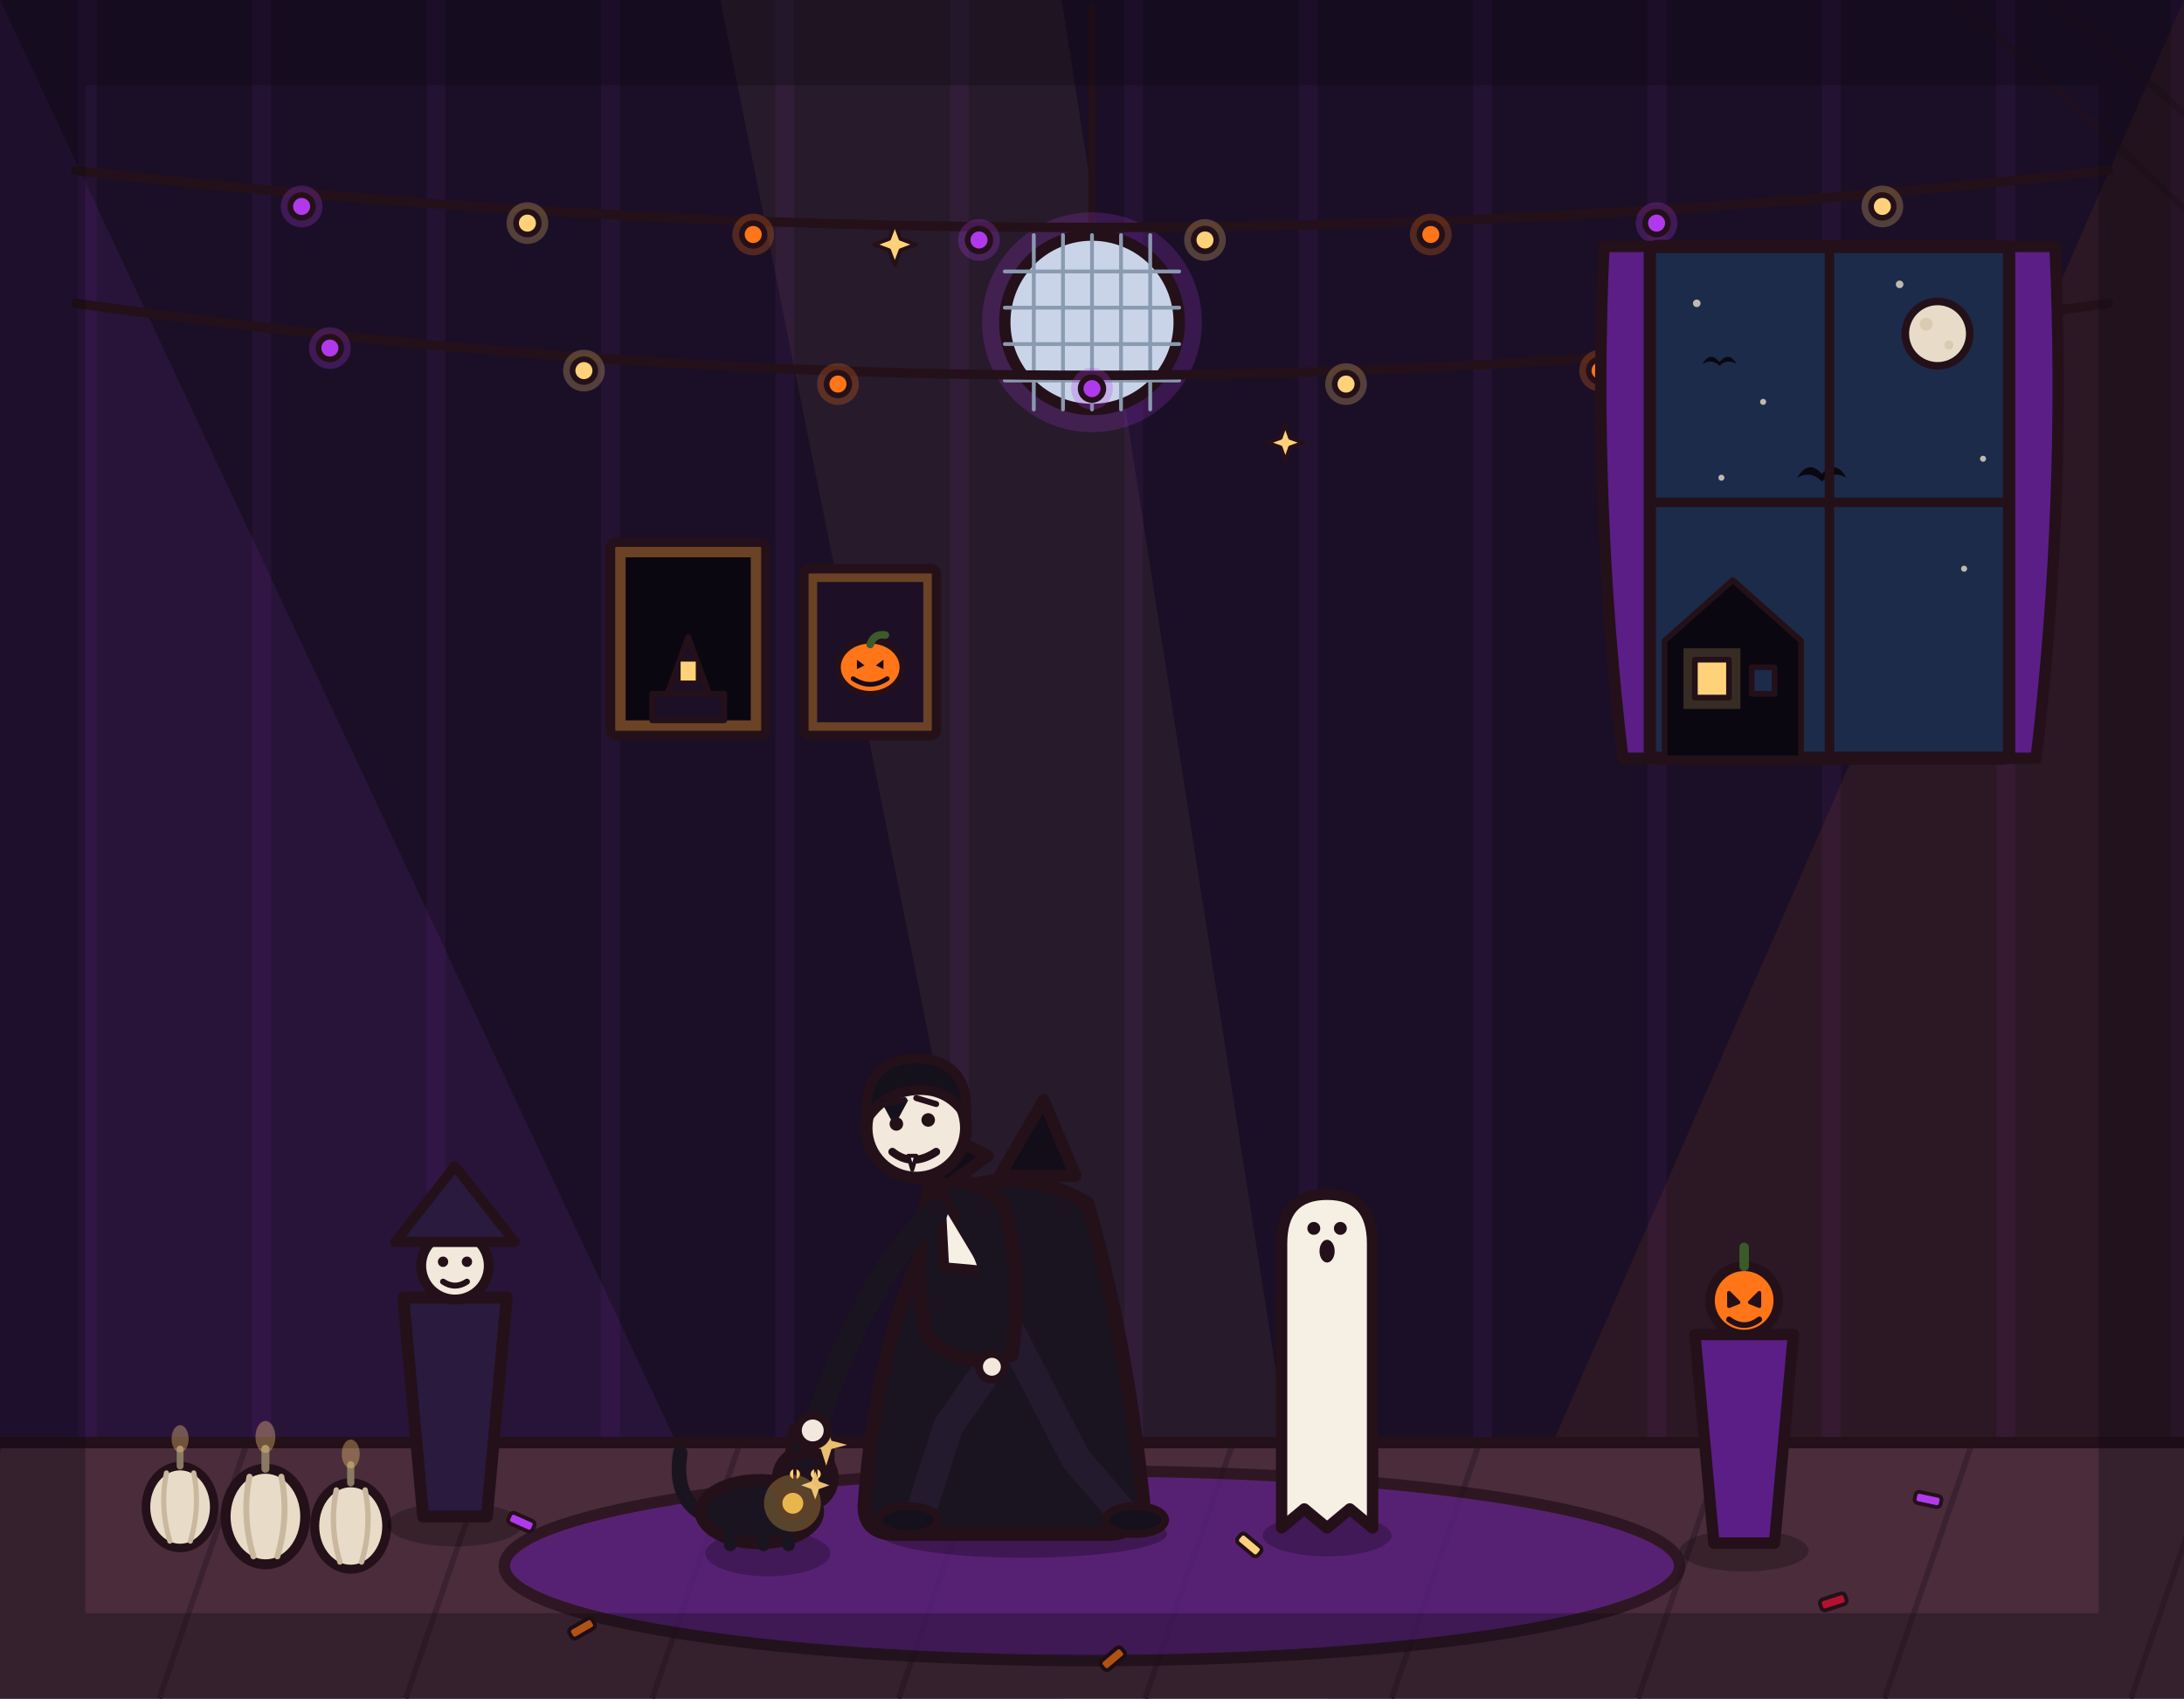
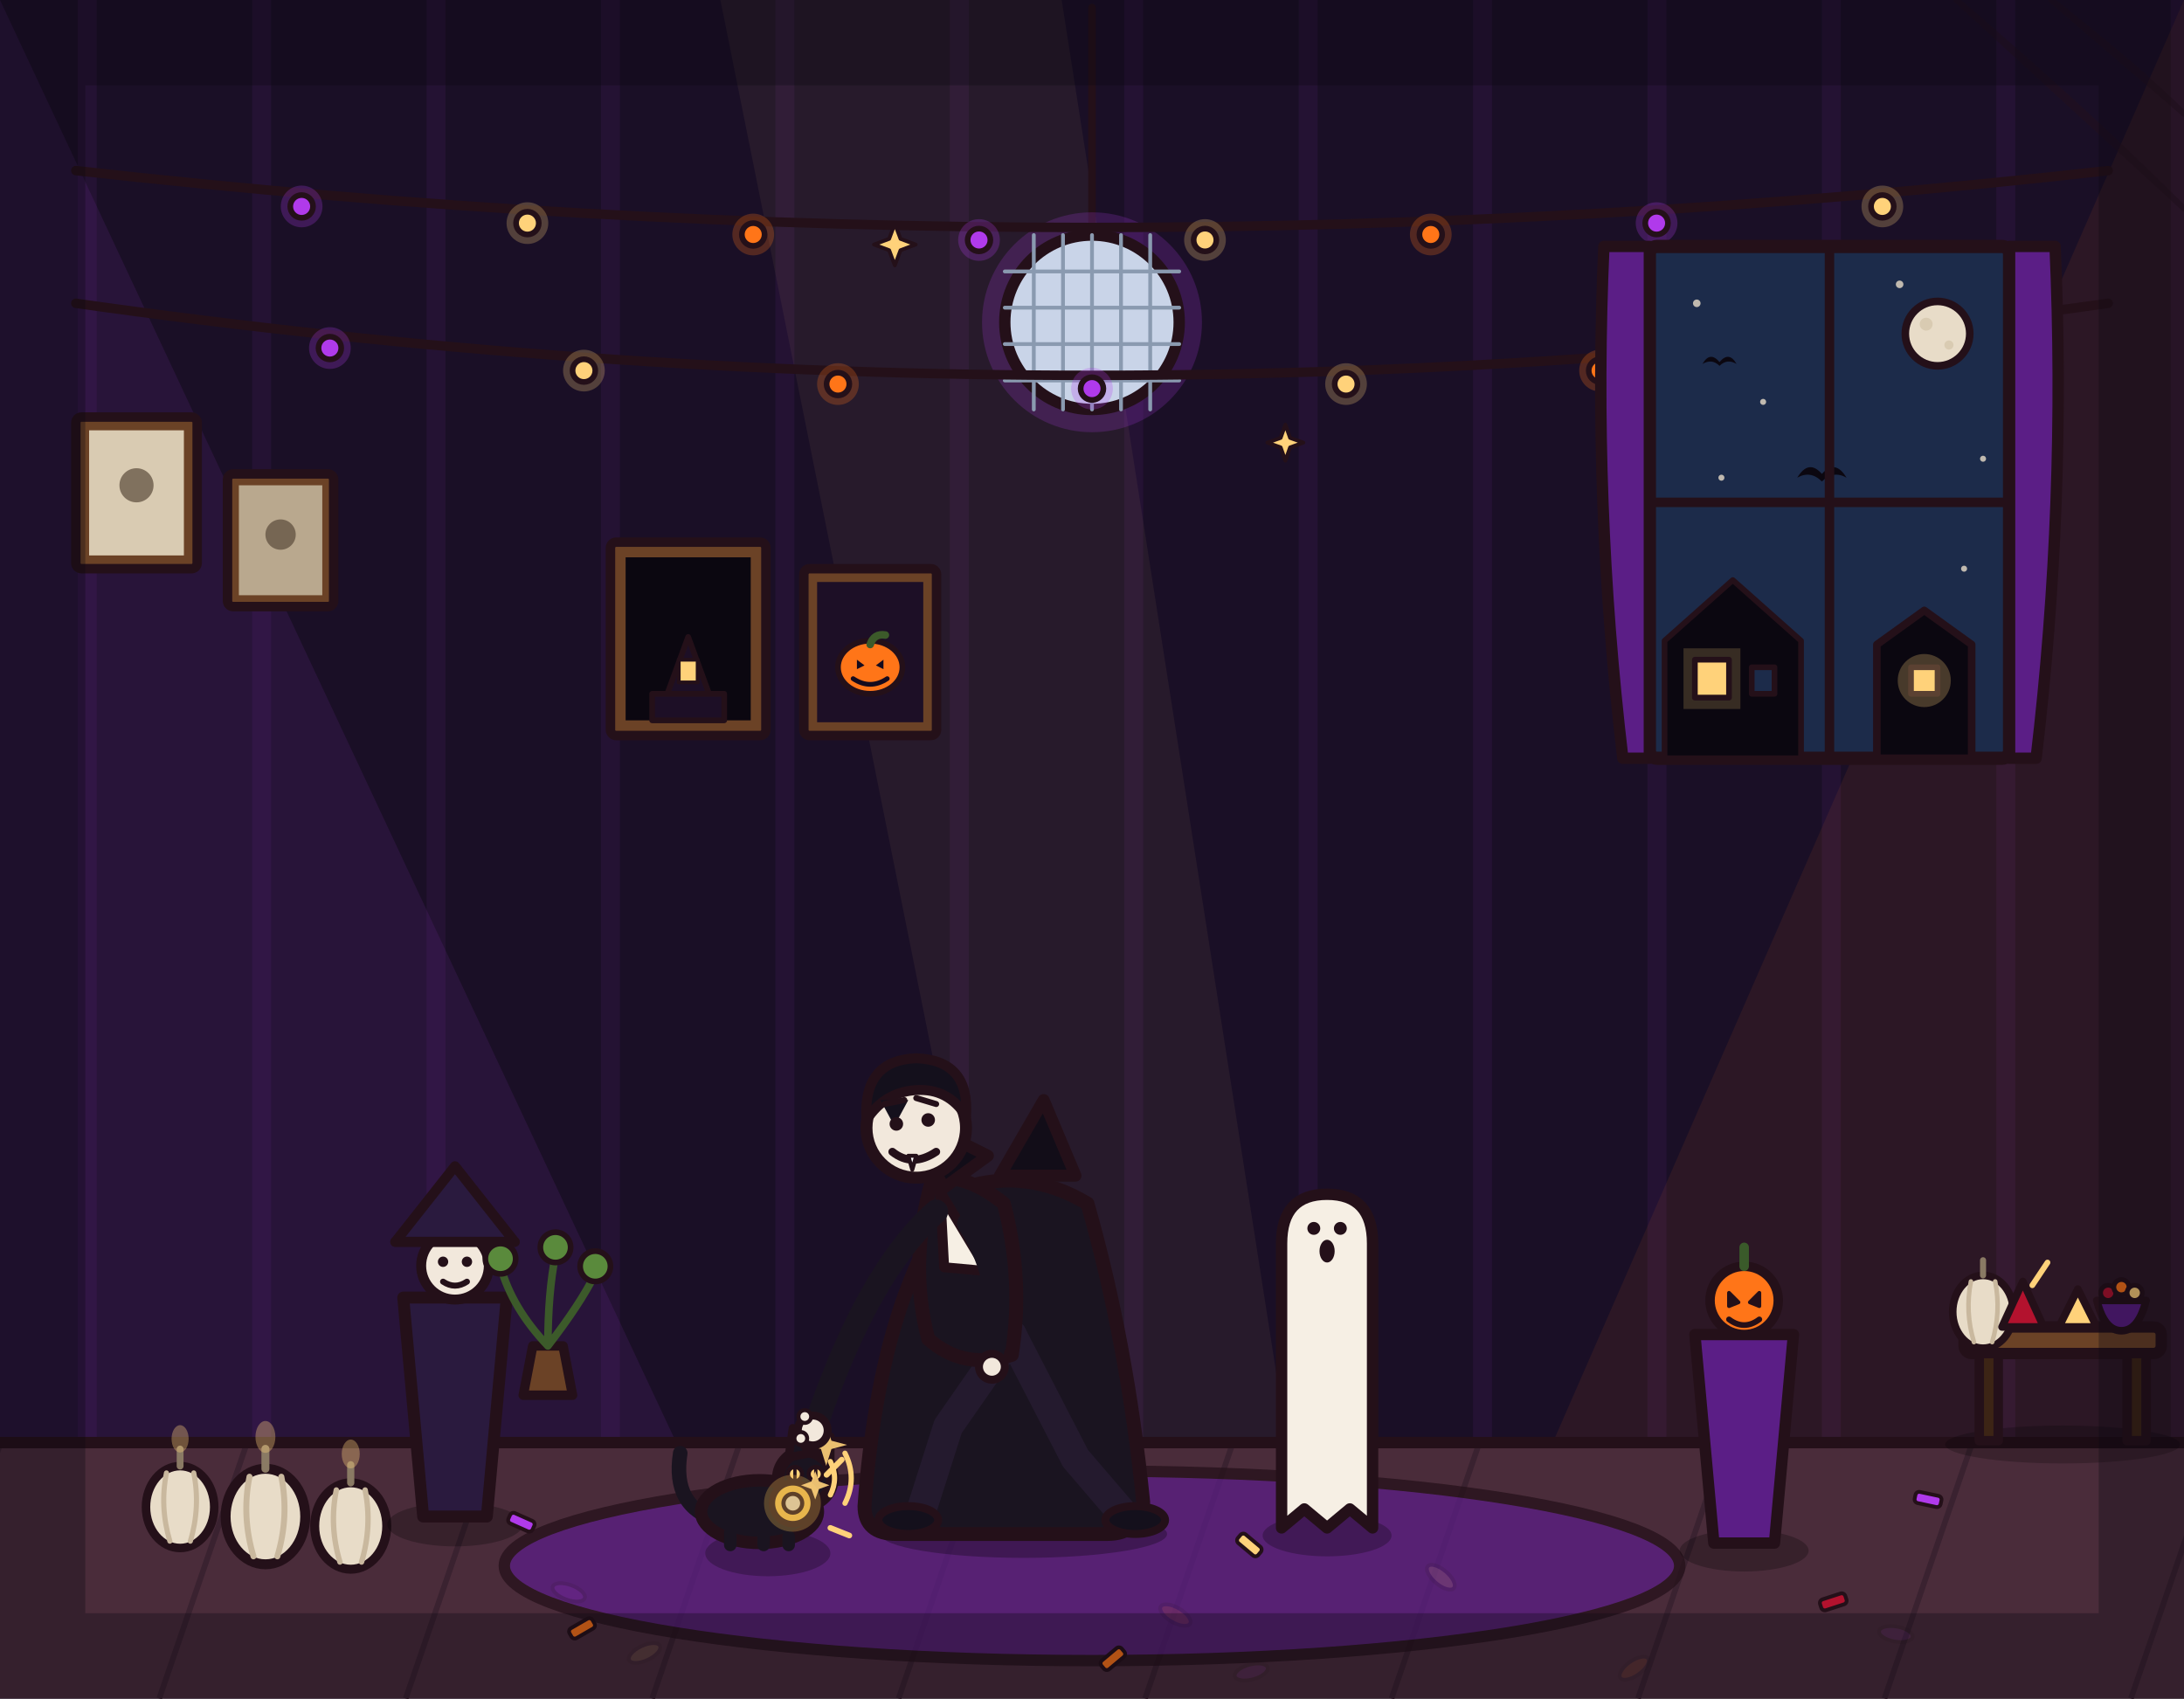
<svg xmlns="http://www.w3.org/2000/svg" viewBox="0 0 1152 896" width="1152" height="896">
  <rect x="0" y="0" width="1152" height="896" fill="#1a0f26" />
  <path d="M46 0V762M138 0V762M230 0V762M322 0V762M414 0V762M506 0V762M598 0V762M690 0V762M782 0V762M874 0V762M966 0V762M1058 0V762M1150 0V762" stroke="#b03aeb" stroke-width="10" opacity=".07" fill="none" />
  <path d="M0 0 L420 896 L0 896 Z" fill="#b03aeb" stroke="none" opacity="0.10" />
  <path d="M1152 0 L760 896 L1152 896 Z" fill="#ff7518" stroke="none" opacity="0.08" />
  <path d="M380 0 L560 896 L700 896 L560 0 Z" fill="#ffd27a" stroke="none" opacity="0.06" />
  <rect x="0" y="760" width="1152" height="136" fill="#4a2c3a" />
  <path d="M0 762 L-46 896M130 762 L84 896M260 762 L214 896M390 762 L344 896M520 762 L474 896M650 762 L604 896M780 762 L734 896M910 762 L864 896M1040 762 L994 896M1170 762 L1124 896" stroke="#3a2230" stroke-width="3" fill="none" />
  <line x1="0" y1="761" x2="1152" y2="761" stroke="#241019" stroke-width="6" stroke-linecap="round" />
  <ellipse cx="576" cy="826" rx="310" ry="50" fill="#5b1e86" stroke="#241019" stroke-width="6" stroke-linejoin="round" opacity="0.75" />
  <line x1="576" y1="4" x2="576" y2="124" stroke="#241019" stroke-width="4" stroke-linecap="round" />
  <circle cx="576" cy="170" r="58" fill="#b03aeb" opacity="0.2" stroke="none" />
  <circle cx="576" cy="170" r="46" fill="#c9d4e8" stroke="#241019" stroke-width="6" stroke-linejoin="round" />
  <line x1="530" y1="143.2" x2="622" y2="143.2" stroke="#8a9ab0" stroke-width="2" stroke-linecap="round" />
  <line x1="530" y1="162.3" x2="622" y2="162.3" stroke="#8a9ab0" stroke-width="2" stroke-linecap="round" />
  <line x1="530" y1="181.5" x2="622" y2="181.5" stroke="#8a9ab0" stroke-width="2" stroke-linecap="round" />
  <line x1="530" y1="200.7" x2="622" y2="200.7" stroke="#8a9ab0" stroke-width="2" stroke-linecap="round" />
  <line x1="545.3" y1="124" x2="545.3" y2="216" stroke="#8a9ab0" stroke-width="2" stroke-linecap="round" />
  <line x1="560.7" y1="124" x2="560.7" y2="216" stroke="#8a9ab0" stroke-width="2" stroke-linecap="round" />
  <line x1="576" y1="124" x2="576" y2="216" stroke="#8a9ab0" stroke-width="2" stroke-linecap="round" />
  <line x1="591.3" y1="124" x2="591.3" y2="216" stroke="#8a9ab0" stroke-width="2" stroke-linecap="round" />
  <line x1="606.7" y1="124" x2="606.7" y2="216" stroke="#8a9ab0" stroke-width="2" stroke-linecap="round" />
  <path d="M40 90 Q576 150 1112 90" fill="none" stroke="#241019" stroke-width="5" stroke-linecap="round" stroke-linejoin="round" />
  <circle cx="159.1" cy="108.9" r="11" fill="#b03aeb" opacity="0.25" stroke="none" />
  <circle cx="159.1" cy="108.9" r="6" fill="#b03aeb" stroke="#241019" stroke-width="3" stroke-linejoin="round" />
  <circle cx="278.2" cy="117.7" r="11" fill="#ffd27a" opacity="0.25" stroke="none" />
  <circle cx="278.2" cy="117.7" r="6" fill="#ffd27a" stroke="#241019" stroke-width="3" stroke-linejoin="round" />
  <circle cx="397.3" cy="123.7" r="11" fill="#ff7518" opacity="0.25" stroke="none" />
  <circle cx="397.3" cy="123.7" r="6" fill="#ff7518" stroke="#241019" stroke-width="3" stroke-linejoin="round" />
  <circle cx="516.4" cy="126.6" r="11" fill="#b03aeb" opacity="0.25" stroke="none" />
  <circle cx="516.4" cy="126.6" r="6" fill="#b03aeb" stroke="#241019" stroke-width="3" stroke-linejoin="round" />
  <circle cx="635.6" cy="126.6" r="11" fill="#ffd27a" opacity="0.25" stroke="none" />
  <circle cx="635.6" cy="126.6" r="6" fill="#ffd27a" stroke="#241019" stroke-width="3" stroke-linejoin="round" />
  <circle cx="754.7" cy="123.7" r="11" fill="#ff7518" opacity="0.25" stroke="none" />
  <circle cx="754.7" cy="123.7" r="6" fill="#ff7518" stroke="#241019" stroke-width="3" stroke-linejoin="round" />
  <circle cx="873.8" cy="117.7" r="11" fill="#b03aeb" opacity="0.25" stroke="none" />
  <circle cx="873.8" cy="117.7" r="6" fill="#b03aeb" stroke="#241019" stroke-width="3" stroke-linejoin="round" />
  <circle cx="992.9" cy="108.9" r="11" fill="#ffd27a" opacity="0.25" stroke="none" />
  <circle cx="992.9" cy="108.9" r="6" fill="#ffd27a" stroke="#241019" stroke-width="3" stroke-linejoin="round" />
  <path d="M40 160 Q576 236 1112 160" fill="none" stroke="#241019" stroke-width="5" stroke-linecap="round" stroke-linejoin="round" />
  <circle cx="174" cy="183.6" r="11" fill="#b03aeb" opacity="0.25" stroke="none" />
  <circle cx="174" cy="183.6" r="6" fill="#b03aeb" stroke="#241019" stroke-width="3" stroke-linejoin="round" />
  <circle cx="308" cy="195.5" r="11" fill="#ffd27a" opacity="0.25" stroke="none" />
  <circle cx="308" cy="195.5" r="6" fill="#ffd27a" stroke="#241019" stroke-width="3" stroke-linejoin="round" />
  <circle cx="442" cy="202.6" r="11" fill="#ff7518" opacity="0.25" stroke="none" />
  <circle cx="442" cy="202.6" r="6" fill="#ff7518" stroke="#241019" stroke-width="3" stroke-linejoin="round" />
  <circle cx="576" cy="205" r="11" fill="#b03aeb" opacity="0.25" stroke="none" />
  <circle cx="576" cy="205" r="6" fill="#b03aeb" stroke="#241019" stroke-width="3" stroke-linejoin="round" />
  <circle cx="710" cy="202.6" r="11" fill="#ffd27a" opacity="0.25" stroke="none" />
  <circle cx="710" cy="202.6" r="6" fill="#ffd27a" stroke="#241019" stroke-width="3" stroke-linejoin="round" />
  <circle cx="844" cy="195.5" r="11" fill="#ff7518" opacity="0.25" stroke="none" />
  <circle cx="844" cy="195.5" r="6" fill="#ff7518" stroke="#241019" stroke-width="3" stroke-linejoin="round" />
  <circle cx="978" cy="183.6" r="11" fill="#b03aeb" opacity="0.25" stroke="none" />
  <circle cx="978" cy="183.6" r="6" fill="#b03aeb" stroke="#241019" stroke-width="3" stroke-linejoin="round" />
  <rect x="870" y="130" width="190" height="270" rx="4" fill="#1c2b4a" stroke="#241019" stroke-width="7" stroke-linejoin="round" />
  <g fill="#e8dcc8" opacity=".8">
    <circle cx="895" cy="160" r="2" />
    <circle cx="930" cy="212" r="1.6" />
    <circle cx="1002" cy="150" r="2" />
    <circle cx="1046" cy="242" r="1.6" />
    <circle cx="908" cy="252" r="1.6" />
    <circle cx="1036" cy="300" r="1.6" />
  </g>
  <circle cx="1022" cy="176" r="17" fill="#e8dcc8" stroke="#241019" stroke-width="4" stroke-linejoin="round" />
  <circle cx="1016" cy="171" r="3.4" fill="#d9cbb2" stroke="none" />
  <circle cx="1028" cy="182" r="2.4" fill="#d9cbb2" stroke="none" />
  <path d="M948 252 Q954 242 961 250 Q968 242 974 252 Q967 248 961 254 Q955 248 948 252 Z" fill="#0b0710" stroke="none" />
  <path d="M898 192 Q902 185 907 191 Q912 185 916 192 Q911 189 907 193 Q903 189 898 192 Z" fill="#0b0710" stroke="none" />
  <path d="M878 400 L878 338 L914 306 L950 338 L950 400 Z" fill="#0b0710" stroke="#241019" stroke-width="3" stroke-linejoin="round" />
  <rect x="888" y="342" width="30" height="32" fill="#ffd27a" opacity="0.18" stroke="none" />
  <rect x="894" y="348" width="18" height="20" fill="#ffd27a" stroke="#241019" stroke-width="3" stroke-linejoin="round" />
  <rect x="924" y="352" width="12" height="14" fill="#1c2b4a" stroke="#241019" stroke-width="3" stroke-linejoin="round" />
  <line x1="965" y1="130" x2="965" y2="400" stroke="#241019" stroke-width="5" stroke-linecap="round" />
  <line x1="870" y1="265" x2="1060" y2="265" stroke="#241019" stroke-width="5" stroke-linecap="round" />
  <g transform="translate(95 795) scale(0.9)">
    <ellipse cx="0" cy="0" rx="20" ry="24" fill="#e8dcc8" stroke="#241019" stroke-width="5" stroke-linejoin="round" />
    <path d="M0 -24 L0 -34" fill="none" stroke="#8a7a64" stroke-width="4" stroke-linecap="round" />
    <path d="M-8 -20 Q-12 0 -6 20" fill="none" stroke="#c9b89e" stroke-width="3" stroke-linecap="round" />
    <path d="M8 -20 Q12 0 6 20" fill="none" stroke="#c9b89e" stroke-width="3" stroke-linecap="round" />
    <ellipse cx="0" cy="-40" rx="5" ry="8" fill="#ffd27a" opacity="0.35" stroke="none" />
  </g>
  <g transform="translate(140 800) scale(1.05)">
    <ellipse cx="0" cy="0" rx="20" ry="24" fill="#e8dcc8" stroke="#241019" stroke-width="5" stroke-linejoin="round" />
    <path d="M0 -24 L0 -34" fill="none" stroke="#8a7a64" stroke-width="4" stroke-linecap="round" />
    <path d="M-8 -20 Q-12 0 -6 20" fill="none" stroke="#c9b89e" stroke-width="3" stroke-linecap="round" />
    <path d="M8 -20 Q12 0 6 20" fill="none" stroke="#c9b89e" stroke-width="3" stroke-linecap="round" />
    <ellipse cx="0" cy="-40" rx="5" ry="8" fill="#ffd27a" opacity="0.35" stroke="none" />
  </g>
  <g transform="translate(185 805) scale(0.95)">
    <ellipse cx="0" cy="0" rx="20" ry="24" fill="#e8dcc8" stroke="#241019" stroke-width="5" stroke-linejoin="round" />
    <path d="M0 -24 L0 -34" fill="none" stroke="#8a7a64" stroke-width="4" stroke-linecap="round" />
    <path d="M-8 -20 Q-12 0 -6 20" fill="none" stroke="#c9b89e" stroke-width="3" stroke-linecap="round" />
    <path d="M8 -20 Q12 0 6 20" fill="none" stroke="#c9b89e" stroke-width="3" stroke-linecap="round" />
    <ellipse cx="0" cy="-40" rx="5" ry="8" fill="#ffd27a" opacity="0.35" stroke="none" />
  </g>
  <g transform="translate(240 800) scale(1.05 1.05)">
    <ellipse cx="0" cy="4" rx="34" ry="11" fill="#000000" stroke="none" opacity="0.25" />
    <path d="M-26 -110 L26 -110 L16 0 L-16 0 Z" fill="#2a1a3e" stroke="#241019" stroke-width="6" stroke-linejoin="round" />
    <circle cx="0" cy="-126" r="17" fill="#f2e8dc" stroke="#241019" stroke-width="5" stroke-linejoin="round" />
    <path d="M-30 -138 L0 -176 L30 -138 Z" fill="#2a1a3e" stroke="#241019" stroke-width="5" stroke-linejoin="round" />
    <path d="M-30 -138 L30 -138" fill="none" stroke="#241019" stroke-width="5" stroke-linecap="round" />
    <circle cx="-6" cy="-128" r="2.6" fill="#241019" stroke="none" />
    <circle cx="6" cy="-128" r="2.6" fill="#241019" stroke="none" />
    <path d="M-6 -118 Q0 -114 6 -118" fill="none" stroke="#241019" stroke-width="3" stroke-linecap="round" />
  </g>
  <g transform="translate(700 806) scale(1 1)">
    <ellipse cx="0" cy="4" rx="34" ry="11" fill="#000000" stroke="none" opacity="0.25" />
    <path d="M-24 -150 Q-24 -176 0 -176 Q24 -176 24 -150 L24 0 L12 -10 L0 0 L-12 -10 L-24 0 Z" fill="#f6efe4" stroke="#241019" stroke-width="6" stroke-linejoin="round" />
    <circle cx="-7" cy="-158" r="3.4" fill="#241019" stroke="none" />
    <circle cx="7" cy="-158" r="3.4" fill="#241019" stroke="none" />
    <ellipse cx="0" cy="-146" rx="4" ry="6" fill="#241019" stroke="none" />
  </g>
  <g transform="translate(920 814) scale(1 1)">
    <ellipse cx="0" cy="4" rx="34" ry="11" fill="#000000" stroke="none" opacity="0.25" />
    <path d="M-26 -110 L26 -110 L16 0 L-16 0 Z" fill="#5b1e86" stroke="#241019" stroke-width="6" stroke-linejoin="round" />
    <circle cx="0" cy="-128" r="18" fill="#ff7518" stroke="#241019" stroke-width="5" stroke-linejoin="round" />
    <path d="M-8 -132 l5 5 l-5 2 Z" fill="#241019" stroke="#241019" stroke-width="2" stroke-linejoin="round" />
    <path d="M8 -132 l-5 5 l5 2 Z" fill="#241019" stroke="#241019" stroke-width="2" stroke-linejoin="round" />
    <path d="M-8 -118 Q0 -112 8 -118" fill="none" stroke="#241019" stroke-width="3" stroke-linecap="round" />
    <path d="M0 -146 L0 -156" stroke="#3a5a2a" stroke-width="5" stroke-linecap="round" />
  </g>
  <g transform="translate(405 815) scale(1.1)">
    <ellipse cx="0" cy="4" rx="30" ry="11" fill="#000000" stroke="none" opacity="0.25" />
    <path d="M-24 -12 Q-46 -18 -42 -44" fill="none" stroke="#1a1420" stroke-width="7" stroke-linecap="round" />
    <ellipse cx="-4" cy="-16" rx="28" ry="15" fill="#1a1420" stroke="#241019" stroke-width="6" stroke-linejoin="round" />
    <line x1="-18" y1="-6" x2="-18" y2="0" stroke="#1a1420" stroke-width="6" stroke-linecap="round" />
    <line x1="-2" y1="-4" x2="-2" y2="0" stroke="#1a1420" stroke-width="6" stroke-linecap="round" />
    <line x1="10" y1="-4" x2="10" y2="0" stroke="#1a1420" stroke-width="6" stroke-linecap="round" />
    <circle cx="18" cy="-32" r="13" fill="#1a1420" stroke="#241019" stroke-width="6" stroke-linejoin="round" />
    <path d="M10 -42 L12 -56 L20 -44 Z" fill="#1a1420" stroke="#241019" stroke-width="4" stroke-linejoin="round" />
    <path d="M22 -44 L30 -52 L30 -38 Z" fill="#1a1420" stroke="#241019" stroke-width="4" stroke-linejoin="round" />
    <circle cx="13" cy="-34" r="3.4" fill="#ffd27a" stroke="#241019" stroke-width="2" stroke-linejoin="round" />
    <circle cx="23" cy="-34" r="3.4" fill="#ffd27a" stroke="#241019" stroke-width="2" stroke-linejoin="round" />
    <line x1="13" y1="-37" x2="13" y2="-31" stroke="#241019" stroke-width="1.6" stroke-linecap="round" />
    <line x1="23" y1="-37" x2="23" y2="-31" stroke="#241019" stroke-width="1.6" stroke-linecap="round" />
-     <circle cx="12" cy="-20" r="6.5" fill="#e8b64c" stroke="#241019" stroke-width="3" stroke-linejoin="round" />
+     <circle cx="12" cy="-20" r="10" fill="#e8b64c" stroke="#241019" stroke-width="3" stroke-linejoin="round" />
+     <circle cx="12" cy="-20" r="4.5" fill="#d9cbb2" stroke="#241019" stroke-width="2" stroke-linejoin="round" />
    <path d="M28 -58 L30.5 -50 L38 -48 L30.5 -46 L28 -38 L25.5 -46 L18 -48 L25.5 -50 Z" fill="#ffd27a" stroke="none" opacity="0.9" />
  </g>
  <g transform="translate(540 805) scale(1.05)">
    <ellipse cx="0" cy="4" rx="72" ry="12" fill="#000000" stroke="none" opacity="0.28" />
    <path d="M-30 -170 Q-72 -120 -80 -10 Q-80 4 -64 4 L42 4 Q58 4 60 -12 Q52 -92 32 -162 Q2 -180 -30 -170 Z" fill="#1a1420" stroke="#241019" stroke-width="7" stroke-linejoin="round" stroke-linecap="round" />
    <path d="M-6 -96 L-38 -50 L-52 -6" fill="none" stroke="#241a2e" stroke-width="15" stroke-linecap="round" stroke-linejoin="round" />
    <path d="M-6 -96 L26 -34 L50 -6" fill="none" stroke="#241a2e" stroke-width="15" stroke-linecap="round" stroke-linejoin="round" />
    <ellipse cx="-58" cy="-3" rx="15" ry="7" fill="#14101c" stroke="#241019" stroke-width="4" stroke-linejoin="round" />
    <ellipse cx="56" cy="-3" rx="15" ry="7" fill="#14101c" stroke="#241019" stroke-width="4" stroke-linejoin="round" />
    <path d="M-46 -174 Q-58 -132 -48 -94 Q-30 -78 -6 -86 Q0 -124 -10 -162 Q-30 -178 -46 -174 Z" fill="#1a1420" stroke="#241019" stroke-width="7" stroke-linejoin="round" stroke-linecap="round" />
    <path d="M-42 -168 L-18 -128 L-40 -130 Z" fill="#f6efe4" stroke="#241019" stroke-width="5" stroke-linejoin="round" stroke-linecap="round" />
    <path d="M-40 -170 L-62 -208 L-18 -186 Z" fill="#120d18" stroke="#241019" stroke-width="6" stroke-linejoin="round" stroke-linecap="round" />
    <path d="M-12 -176 L10 -214 L26 -176 Z" fill="#120d18" stroke="#241019" stroke-width="6" stroke-linejoin="round" stroke-linecap="round" />
    <circle cx="-54" cy="-200" r="25" fill="#f2e8dc" stroke="#241019" stroke-width="6" stroke-linejoin="round" />
    <path d="M-79 -204 Q-81 -234 -54 -235 Q-27 -234 -29 -206 Q-38 -220 -54 -219 Q-70 -218 -79 -204 Z" fill="#14101c" stroke="#241019" stroke-width="5" stroke-linejoin="round" stroke-linecap="round" />
    <path d="M-72 -214 L-65 -201 L-58 -214 Z" fill="#14101c" stroke="none" />
    <circle cx="-64" cy="-202" r="3.4" fill="#241019" stroke="none" />
    <circle cx="-48" cy="-204" r="3.4" fill="#241019" stroke="none" />
    <path d="M-70 -212 L-60 -214" fill="none" stroke="#241019" stroke-width="3" stroke-linecap="round" />
    <path d="M-54 -215 L-44 -212" fill="none" stroke="#241019" stroke-width="3" stroke-linecap="round" />
    <path d="M-66 -188 Q-56 -180 -44 -188" fill="none" stroke="#241019" stroke-width="4" stroke-linecap="round" />
    <path d="M-58 -186 L-54 -186 L-56 -179 Z" fill="#ffffff" stroke="#241019" stroke-width="2" stroke-linejoin="round" />
    <path d="M-44 -158 Q-78 -128 -104 -52" fill="none" stroke="#1a1420" stroke-width="12" stroke-linecap="round" />
    <circle cx="-106" cy="-48" r="7.5" fill="#f2e8dc" stroke="#241019" stroke-width="4" stroke-linejoin="round" />
    <path d="M-28 -152 Q-8 -122 -16 -84" fill="none" stroke="#1a1420" stroke-width="11" stroke-linecap="round" />
    <circle cx="-16" cy="-80" r="6.5" fill="#f2e8dc" stroke="#241019" stroke-width="4" stroke-linejoin="round" />
  </g>
  <g stroke="#241019" stroke-width="3" opacity=".4" fill="none" stroke-linecap="round">
    <path d="M1152 60 L1082 0" />
    <path d="M1152 110 L1032 0" />
    <path d="M1082 0 Q1128 36 1152 60" />
    <path d="M1032 0 Q1100 58 1152 110" />
  </g>
  <g>
    <rect x="322" y="286" width="82" height="102" rx="3" fill="#6b4226" stroke="#241019" stroke-width="5" stroke-linejoin="round" stroke-linecap="round" />
    <rect x="330" y="294" width="66" height="86" fill="#0b0710" stroke="none" />
    <path d="M352 366 L363 336 L374 366 Z" fill="#1d0f26" stroke="#241019" stroke-width="3" stroke-linejoin="round" />
    <rect x="344" y="366" width="38" height="14" fill="#1d0f26" stroke="#241019" stroke-width="3" stroke-linejoin="round" />
    <rect x="358" y="348" width="10" height="12" fill="#ffd27a" stroke="#241019" stroke-width="2" stroke-linejoin="round" />
  </g>
  <g>
    <rect x="424" y="300" width="70" height="88" rx="3" fill="#6b4226" stroke="#241019" stroke-width="5" stroke-linejoin="round" stroke-linecap="round" />
    <rect x="431" y="307" width="56" height="74" fill="#1d0f26" stroke="none" />
    <ellipse cx="459" cy="352" rx="17" ry="14" fill="#ff7518" stroke="#241019" stroke-width="3" stroke-linejoin="round" />
    <path d="M459 340 q2 -6 8 -5" fill="none" stroke="#3c5a2a" stroke-width="4" stroke-linecap="round" />
    <path d="M452 348 l4 3 l-4 2 Z" fill="#150b1e" stroke="none" />
    <path d="M466 348 l-4 3 l4 2 Z" fill="#150b1e" stroke="none" />
    <path d="M450 358 q9 6 18 0" fill="none" stroke="#150b1e" stroke-width="2.5" stroke-linecap="round" />
  </g>
  <path d="M472 118 l3 8 l8 3 l-8 3 l-3 8 l-3 -8 l-8 -3 l8 -3 Z" fill="#ffd27a" stroke="#241019" stroke-width="2" stroke-linejoin="round" />
  <path d="M678 224 l2.5 7 l7 2.5 l-7 2.5 l-2.5 7 l-2.5 -7 l-7 -2.5 l7 -2.5 Z" fill="#ffd27a" stroke="#241019" stroke-width="2" stroke-linejoin="round" />
  <path d="M870 130 L846 130 Q840 265 856 400 L870 400 Z" fill="#5b1e86" stroke="#241019" stroke-width="6" stroke-linejoin="round" stroke-linecap="round" />
  <path d="M1060 130 L1084 130 Q1090 265 1074 400 L1060 400 Z" fill="#5b1e86" stroke="#241019" stroke-width="6" stroke-linejoin="round" stroke-linecap="round" />
  <circle cx="418" cy="793" r="15" fill="#e8b64c" opacity="0.3" stroke="none" />
  <path d="M430 776 l2 5.5 l5.5 2 l-5.5 2 l-2 5.5 l-2 -5.5 l-5.5 -2 l5.5 -2 Z" fill="#ffd27a" stroke="none" opacity=".9" />
  <g stroke="#241019" stroke-width="2">
    <rect x="268" y="800" width="14" height="6" rx="2" fill="#b03aeb" transform="rotate(24 275 803)" />
    <rect x="300" y="856" width="14" height="6" rx="2" fill="#ff7518" transform="rotate(-30 307 859)" />
    <rect x="652" y="812" width="14" height="6" rx="2" fill="#ffd27a" transform="rotate(40 659 815)" />
    <rect x="960" y="842" width="14" height="6" rx="2" fill="#b3122e" transform="rotate(-18 967 845)" />
    <rect x="1010" y="788" width="14" height="6" rx="2" fill="#b03aeb" transform="rotate(12 1017 791)" />
    <rect x="580" y="872" width="14" height="6" rx="2" fill="#ff7518" transform="rotate(-40 587 875)" />
  </g>
+   <path d="M990 400 L990 340 L1015 322 L1040 340 L1040 400 Z" fill="#0b0710" stroke="#241019" stroke-width="4" stroke-linejoin="round" />
+   <rect x="1008" y="352" width="14" height="14" fill="#ffd27a" stroke="#241019" stroke-width="3" stroke-linejoin="round" />
+   <circle cx="1015" cy="359" r="14" fill="#ffd27a" opacity="0.25" stroke="none" />
+   <g transform="translate(540 805) scale(1.05)">
+     <circle cx="-112" cy="-44" r="3.2" fill="#f2e8dc" stroke="#241019" stroke-width="2" stroke-linejoin="round" />
+     <circle cx="-110" cy="-55" r="3.2" fill="#f2e8dc" stroke="#241019" stroke-width="2" stroke-linejoin="round" />
+   </g>
+   <g transform="translate(405 815) scale(1.1)">
+     <path d="M30 -40 Q34 -32 30 -24" fill="none" stroke="#ffd27a" stroke-width="2.5" stroke-linecap="round" />
+     <path d="M37 -44 Q43 -32 37 -20" fill="none" stroke="#ffd27a" stroke-width="2.5" stroke-linecap="round" />
+   </g>
+   <path d="M436 778 L444 770" stroke="#ffd27a" stroke-width="3" stroke-linecap="round" />
+   <path d="M438 806 L448 810" stroke="#ffd27a" stroke-width="3" stroke-linecap="round" />
+   <g>
+     <rect x="40" y="220" width="64" height="80" rx="3" fill="#6b4226" stroke="#241019" stroke-width="5" stroke-linejoin="round" stroke-linecap="round" />
+     <rect x="47" y="227" width="50" height="66" fill="#d9cbb2" stroke="none" />
+     <circle cx="72" cy="256" r="9" fill="#5a4a3a" opacity=".7" stroke="none" />
+   </g>
+   <g>
+     <rect x="120" y="250" width="56" height="70" rx="3" fill="#6b4226" stroke="#241019" stroke-width="5" stroke-linejoin="round" stroke-linecap="round" />
+     <rect x="126" y="256" width="44" height="58" fill="#b9a88e" stroke="none" />
+     <circle cx="148" cy="282" r="8" fill="#5a4a3a" opacity=".7" stroke="none" />
+   </g>
+   <g>
+     <path d="M276 736 L302 736 L297 710 L281 710 Z" fill="#6b4226" stroke="#241019" stroke-width="5" stroke-linejoin="round" stroke-linecap="round" />
+     <path d="M289 710 Q270 690 264 668 M289 710 Q289 682 293 662 M289 710 Q306 688 314 672" fill="none" stroke="#3c5a2a" stroke-width="4" stroke-linecap="round" />
+     <circle cx="264" cy="664" r="8" fill="#5a8a3c" stroke="#241019" stroke-width="3" stroke-linejoin="round" />
+     <circle cx="293" cy="658" r="8" fill="#5a8a3c" stroke="#241019" stroke-width="3" stroke-linejoin="round" />
+     <circle cx="314" cy="668" r="8" fill="#5a8a3c" stroke="#241019" stroke-width="3" stroke-linejoin="round" />
+   </g>
+   <g stroke="#241019" stroke-width="2">
+     <ellipse cx="300" cy="840" rx="9" ry="4" fill="#b03aeb" opacity=".12" transform="rotate(20 300 840)" />
+     <ellipse cx="340" cy="872" rx="9" ry="4" fill="#ffd27a" opacity=".12" transform="rotate(-25 340 872)" />
+     <ellipse cx="620" cy="852" rx="9" ry="4" fill="#ff7518" opacity=".12" transform="rotate(30 620 852)" />
+     <ellipse cx="660" cy="882" rx="9" ry="4" fill="#b03aeb" opacity=".12" transform="rotate(-15 660 882)" />
+     <ellipse cx="760" cy="832" rx="9" ry="4" fill="#ffd27a" opacity=".12" transform="rotate(40 760 832)" />
+     <ellipse cx="862" cy="880" rx="9" ry="4" fill="#ff7518" opacity=".12" transform="rotate(-35 862 880)" />
+     <ellipse cx="1000" cy="862" rx="9" ry="4" fill="#b03aeb" opacity=".12" transform="rotate(10 1000 862)" />
+   </g>
+   <ellipse cx="1088" cy="762" rx="62" ry="10" fill="#000000" opacity=".22" stroke="none" />
+   <rect x="1036" y="700" width="104" height="14" rx="4" fill="#6b4226" stroke="#241019" stroke-width="6" stroke-linejoin="round" stroke-linecap="round" />
+   <rect x="1044" y="714" width="10" height="46" fill="#3c2415" stroke="#241019" stroke-width="5" stroke-linejoin="round" stroke-linecap="round" />
+   <rect x="1122" y="714" width="10" height="46" fill="#3c2415" stroke="#241019" stroke-width="5" stroke-linejoin="round" stroke-linecap="round" />
+   <g transform="translate(1046 692) scale(0.8)">
+     <ellipse cx="0" cy="0" rx="20" ry="24" fill="#e8dcc8" stroke="#241019" stroke-width="5" stroke-linejoin="round" stroke-linecap="round" />
+     <path d="M0 -24 L0 -34" fill="none" stroke="#8a7a64" stroke-width="4" stroke-linecap="round" />
+     <path d="M-8 -20 Q-12 0 -6 20" fill="none" stroke="#c9b89e" stroke-width="3" stroke-linecap="round" />
+     <path d="M8 -20 Q12 0 6 20" fill="none" stroke="#c9b89e" stroke-width="3" stroke-linecap="round" />
+   </g>
+   <path d="M1056 700 L1078 700 L1067 676 Z" fill="#b3122e" stroke="#241019" stroke-width="4" stroke-linejoin="round" stroke-linecap="round" />
+   <line x1="1072" y1="678" x2="1080" y2="666" stroke="#ffd27a" stroke-width="3" stroke-linecap="round" />
+   <path d="M1086 700 L1106 700 L1096 680 Z" fill="#ffd27a" stroke="#241019" stroke-width="4" stroke-linejoin="round" stroke-linecap="round" />
+   <path d="M1106 686 L1132 686 Q1128 702 1119 702 Q1110 702 1106 686 Z" fill="#5b1e86" stroke="#241019" stroke-width="4" stroke-linejoin="round" stroke-linecap="round" />
+   <circle cx="1112" cy="682" r="4" fill="#b3122e" stroke="#241019" stroke-width="2.5" />
+   <circle cx="1119" cy="679" r="4" fill="#ff7518" stroke="#241019" stroke-width="2.5" />
+   <circle cx="1126" cy="682" r="4" fill="#ffd27a" stroke="#241019" stroke-width="2.5" />
  <rect x="0" y="0" width="1152" height="896" fill="none" stroke="#0b0710" stroke-width="90" opacity="0.32" />
</svg>
